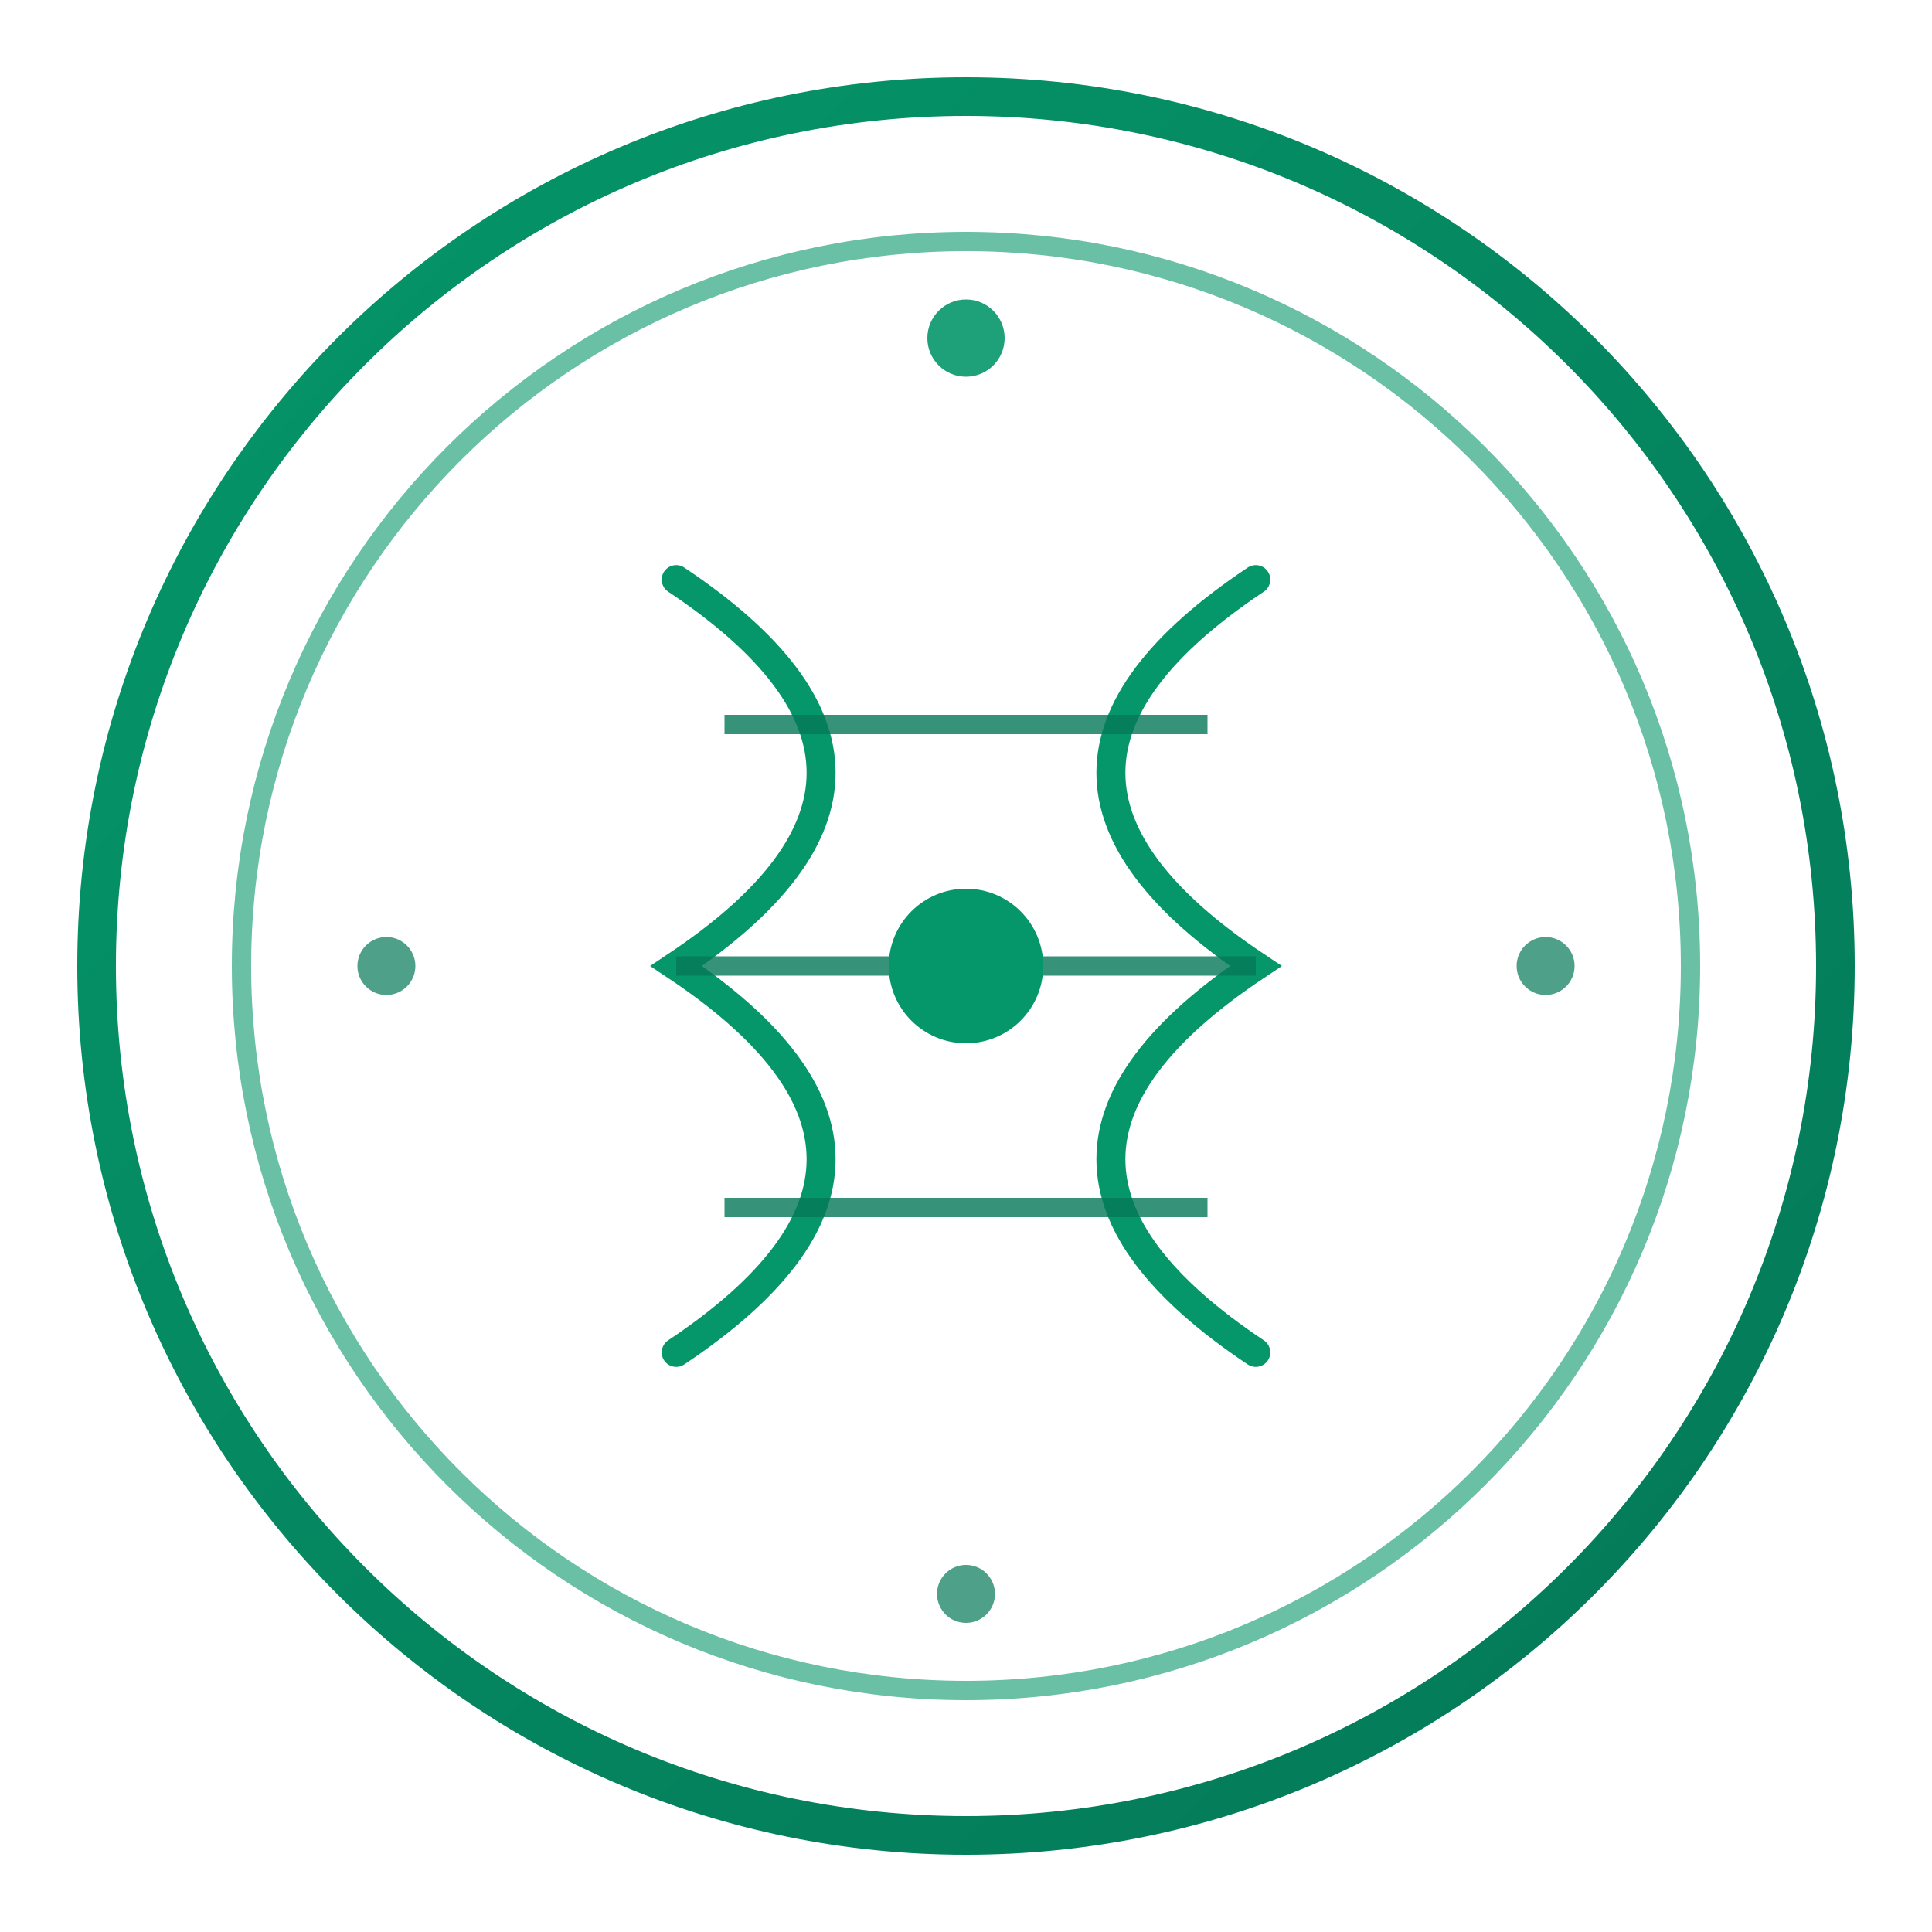
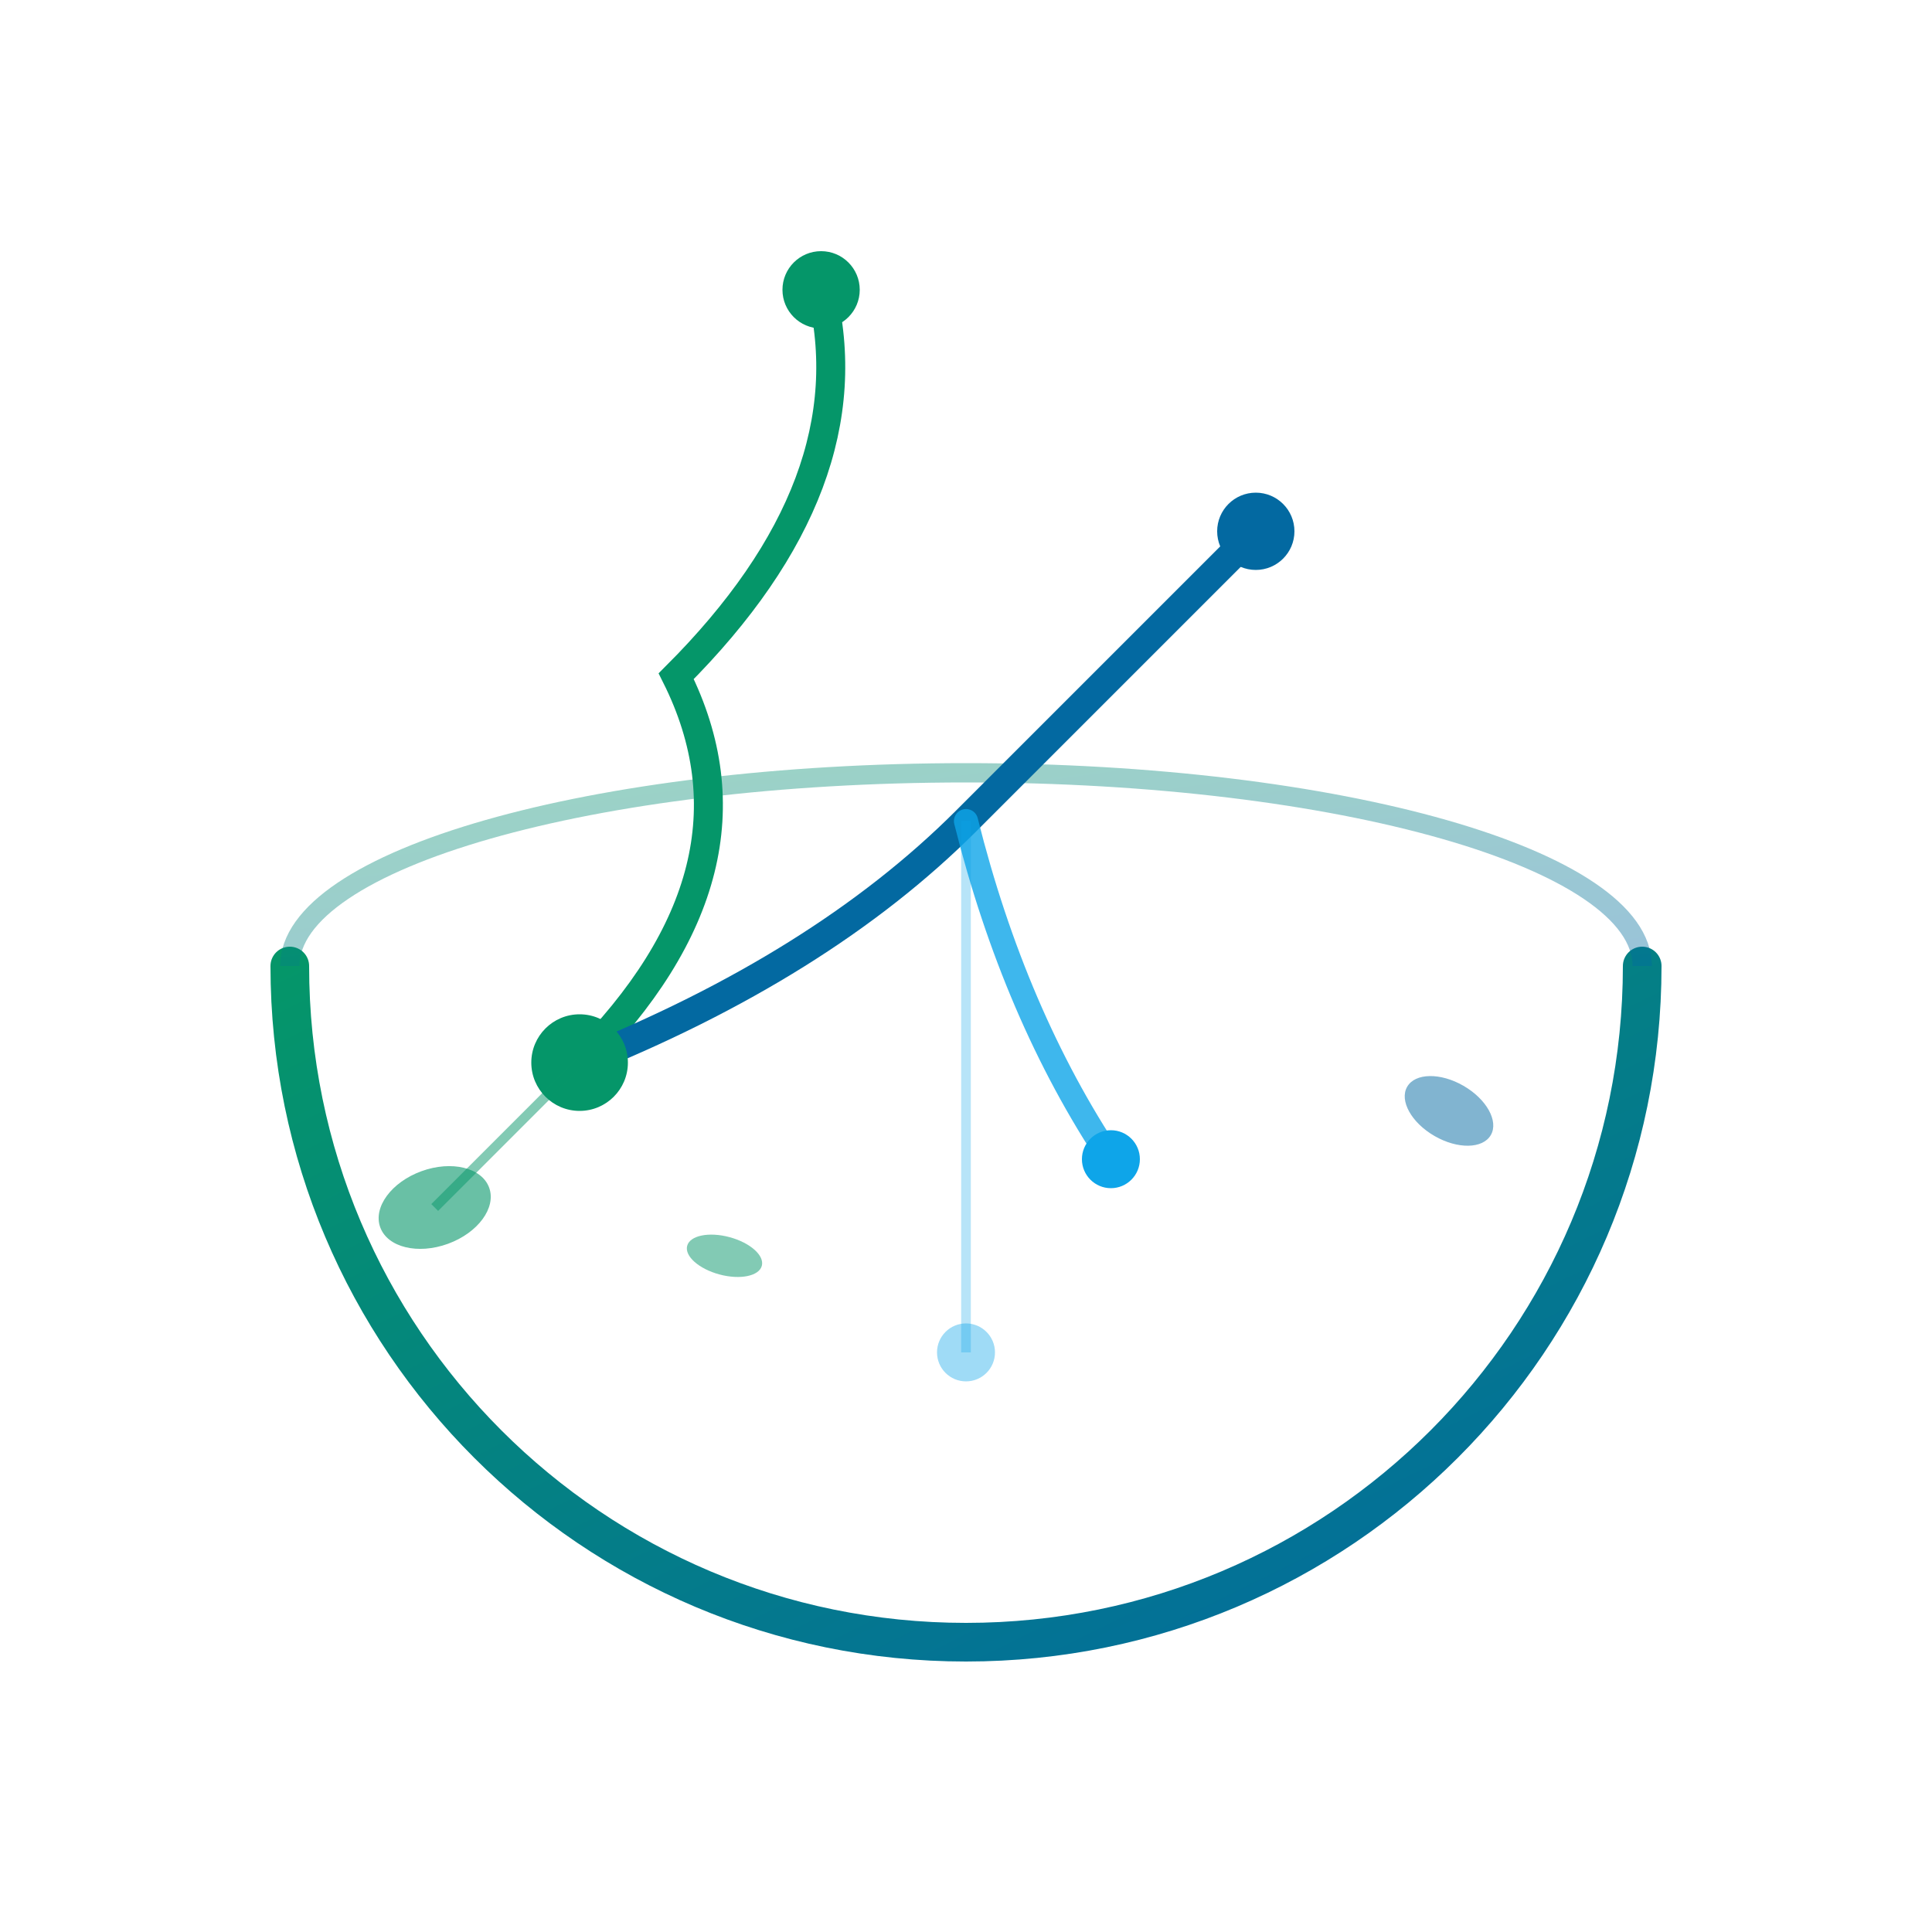
<svg xmlns="http://www.w3.org/2000/svg" viewBox="0 0 200 200" width="200" height="200">
  <defs>
    <linearGradient id="gradLight" x1="0%" y1="0%" x2="100%" y2="100%">
      <stop offset="0%" style="stop-color:#059669;stop-opacity:1" />
-       <stop offset="100%" style="stop-color:#047857;stop-opacity:1" />
+       <stop offset="100%" style="stop-color:#0369a1;stop-opacity:1" />
    </linearGradient>
  </defs>
-   <circle cx="100" cy="100" r="90" fill="none" stroke="url(#gradLight)" stroke-width="4" />
-   <circle cx="100" cy="100" r="75" fill="none" stroke="#059669" stroke-width="2" opacity="0.6" />
-   <path d="M70 60 Q100 80 70 100 Q100 120 70 140" fill="none" stroke="#059669" stroke-width="3" stroke-linecap="round" />
-   <path d="M130 60 Q100 80 130 100 Q100 120 130 140" fill="none" stroke="#059669" stroke-width="3" stroke-linecap="round" />
-   <line x1="75" y1="75" x2="125" y2="75" stroke="#047857" stroke-width="2" opacity="0.8" />
-   <line x1="70" y1="100" x2="130" y2="100" stroke="#047857" stroke-width="2" opacity="0.8" />
-   <line x1="75" y1="125" x2="125" y2="125" stroke="#047857" stroke-width="2" opacity="0.8" />
-   <circle cx="100" cy="100" r="8" fill="#059669" />
-   <circle cx="100" cy="35" r="4" fill="#059669" opacity="0.9" />
-   <circle cx="160" cy="100" r="3" fill="#047857" opacity="0.7" />
-   <circle cx="100" cy="165" r="3" fill="#047857" opacity="0.7" />
-   <circle cx="40" cy="100" r="3" fill="#047857" opacity="0.7" />
+   <path d="M30 100 A70 70 0 0 0 170 100" fill="none" stroke="url(#gradLight)" stroke-width="4" stroke-linecap="round" />
+   <path d="M30 100 A70 20 0 0 1 170 100" fill="none" stroke="url(#gradLight)" stroke-width="2" opacity="0.4" />
+   <path d="M60 110 Q80 90 70 70 Q90 50 85 30" fill="none" stroke="#059669" stroke-width="3" stroke-linecap="round" />
+   <path d="M60 110 Q85 100 100 85 Q115 70 130 55" fill="none" stroke="#0369a1" stroke-width="3" stroke-linecap="round" />
+   <path d="M100 85 Q105 105 115 120" fill="none" stroke="#0ea5e9" stroke-width="2.5" stroke-linecap="round" opacity="0.8" />
+   <circle cx="60" cy="110" r="5" fill="#059669" />
+   <circle cx="85" cy="30" r="4" fill="#059669" />
+   <circle cx="130" cy="55" r="4" fill="#0369a1" />
+   <circle cx="115" cy="120" r="3" fill="#0ea5e9" />
+   <ellipse cx="45" cy="125" rx="6" ry="4" fill="#059669" opacity="0.6" transform="rotate(-20 45 125)" />
+   <ellipse cx="150" cy="115" rx="5" ry="3" fill="#0369a1" opacity="0.5" transform="rotate(30 150 115)" />
+   <circle cx="100" cy="140" r="3" fill="#0ea5e9" opacity="0.4" />
+   <ellipse cx="75" cy="130" rx="4" ry="2" fill="#059669" opacity="0.5" transform="rotate(15 75 130)" />
+   <line x1="60" y1="110" x2="45" y2="125" stroke="#059669" stroke-width="1" opacity="0.5" />
+   <line x1="100" y1="85" x2="100" y2="140" stroke="#0ea5e9" stroke-width="1" opacity="0.3" />
</svg>
